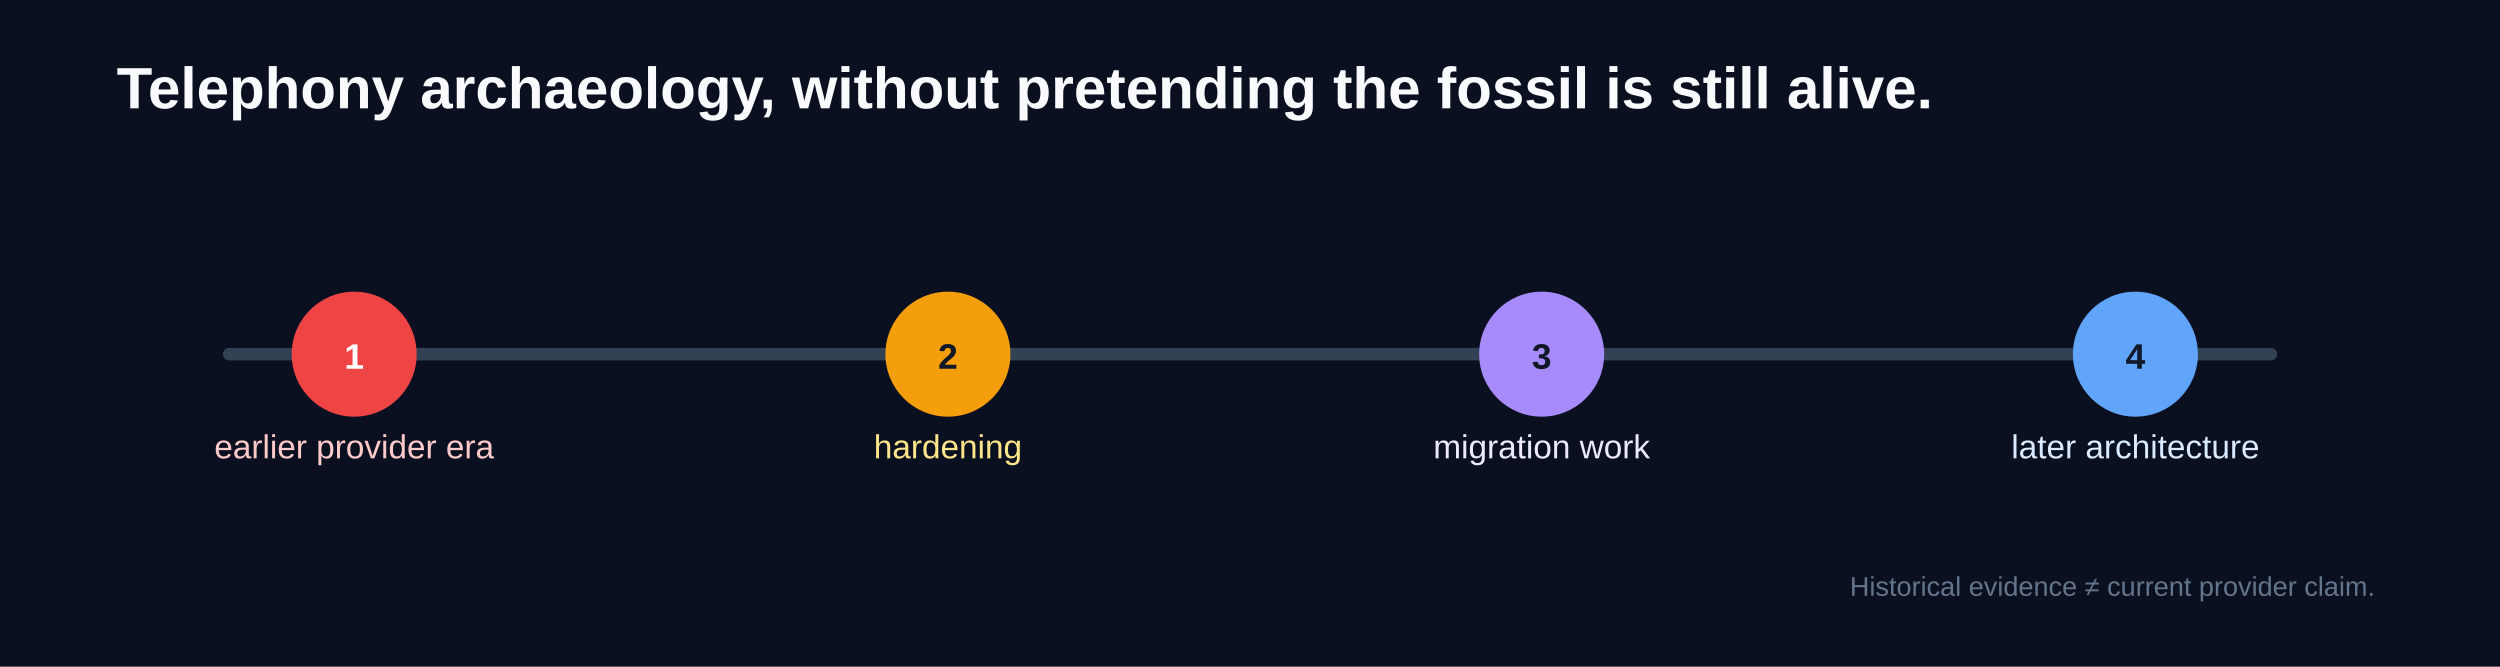
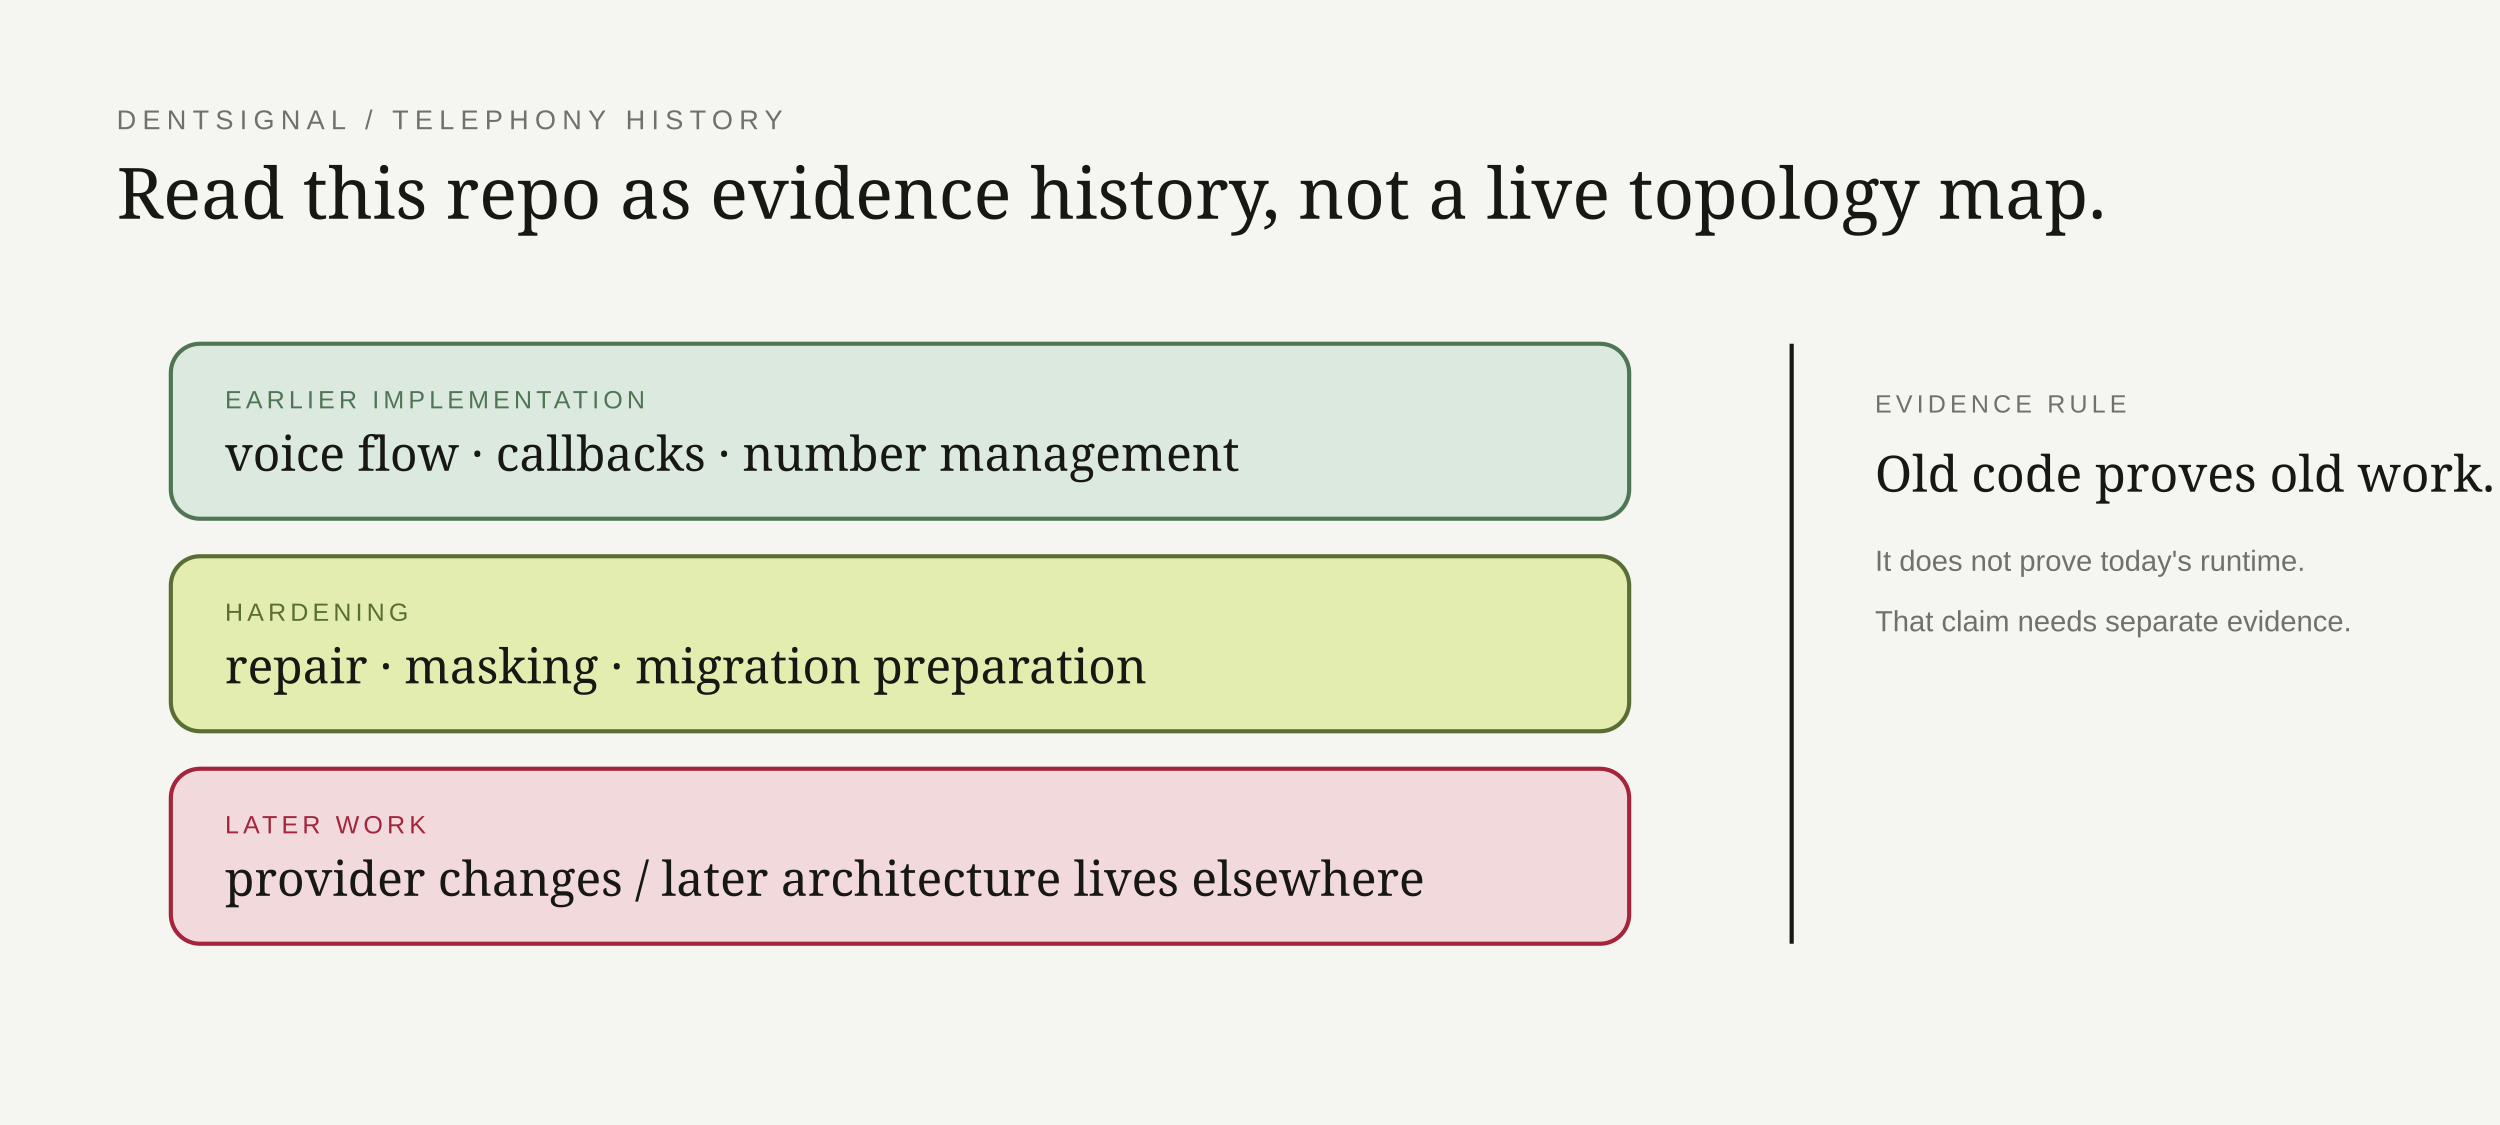
- <svg xmlns="http://www.w3.org/2000/svg" width="1200" height="320" viewBox="0 0 1200 320" role="img" aria-labelledby="t d">
-   <rect width="1200" height="320" fill="#0b1020" />
-   <text x="56" y="52" fill="#f8fafc" font-family="Arial,sans-serif" font-size="28" font-weight="700">Telephony archaeology, without pretending the fossil is still alive.</text>
-   <path d="M110 170 H1090" stroke="#334155" stroke-width="6" stroke-linecap="round" />
-   <g font-family="Arial,sans-serif" text-anchor="middle">
-     <g transform="translate(170)">
-       <circle cy="170" r="30" fill="#ef4444" />
-       <text y="177" fill="#fff" font-size="17" font-weight="700">1</text>
-       <text y="220" fill="#fecaca" font-size="16">earlier provider era</text>
-     </g>
-     <g transform="translate(455)">
-       <circle cy="170" r="30" fill="#f59e0b" />
-       <text y="177" fill="#111827" font-size="17" font-weight="700">2</text>
-       <text y="220" fill="#fde68a" font-size="16">hardening</text>
-     </g>
-     <g transform="translate(740)">
-       <circle cy="170" r="30" fill="#a78bfa" />
-       <text y="177" fill="#111827" font-size="17" font-weight="700">3</text>
-       <text y="220" fill="#ede9fe" font-size="16">migration work</text>
-     </g>
-     <g transform="translate(1025)">
-       <circle cy="170" r="30" fill="#60a5fa" />
-       <text y="177" fill="#111827" font-size="17" font-weight="700">4</text>
-       <text y="220" fill="#dbeafe" font-size="16">later architecture</text>
-     </g>
-   </g>
-   <text x="1140" y="286" fill="#64748b" font-family="Arial,sans-serif" font-size="13" text-anchor="end">Historical evidence ≠ current provider claim.</text>
+ <svg xmlns="http://www.w3.org/2000/svg" viewBox="0 0 1200 540" role="img" aria-labelledby="t d">
+   <rect width="1200" height="540" fill="#f5f5f1" />
+   <text x="56" y="62" fill="#71716a" font-family="Arial,sans-serif" font-size="13" letter-spacing="3">DENTSIGNAL / TELEPHONY HISTORY</text>
+   <text x="56" y="105" fill="#171714" font-family="Georgia,serif" font-size="34">Read this repo as evidence history, not a live topology map.</text>
+   <rect x="82" y="165" width="700" height="84" rx="14" fill="#dce9de" stroke="#4f7555" stroke-width="2" />
+   <text x="108" y="196" fill="#4f7555" font-family="Arial,sans-serif" font-size="12" letter-spacing="2">EARLIER IMPLEMENTATION</text>
+   <text x="108" y="226" fill="#171714" font-family="Georgia,serif" font-size="23">voice flow · callbacks · number management</text>
+   <rect x="82" y="267" width="700" height="84" rx="14" fill="#e4edb0" stroke="#596e35" stroke-width="2" />
+   <text x="108" y="298" fill="#596e35" font-family="Arial,sans-serif" font-size="12" letter-spacing="2">HARDENING</text>
+   <text x="108" y="328" fill="#171714" font-family="Georgia,serif" font-size="23">repair · masking · migration preparation</text>
+   <rect x="82" y="369" width="700" height="84" rx="14" fill="#f1d9dc" stroke="#a4243b" stroke-width="2" />
+   <text x="108" y="400" fill="#a4243b" font-family="Arial,sans-serif" font-size="12" letter-spacing="2">LATER WORK</text>
+   <text x="108" y="430" fill="#171714" font-family="Georgia,serif" font-size="23">provider changes / later architecture lives elsewhere</text>
+   <line x1="860" y1="165" x2="860" y2="453" stroke="#171714" stroke-width="2" />
+   <text x="900" y="198" fill="#71716a" font-family="Arial,sans-serif" font-size="12" letter-spacing="2">EVIDENCE RULE</text>
+   <text x="900" y="236" fill="#171714" font-family="Georgia,serif" font-size="24">Old code proves old work.</text>
+   <text x="900" y="274" fill="#71716a" font-family="Arial,sans-serif" font-size="14">It does not prove today's runtime.</text>
+   <text x="900" y="303" fill="#71716a" font-family="Arial,sans-serif" font-size="14">That claim needs separate evidence.</text>
</svg>
